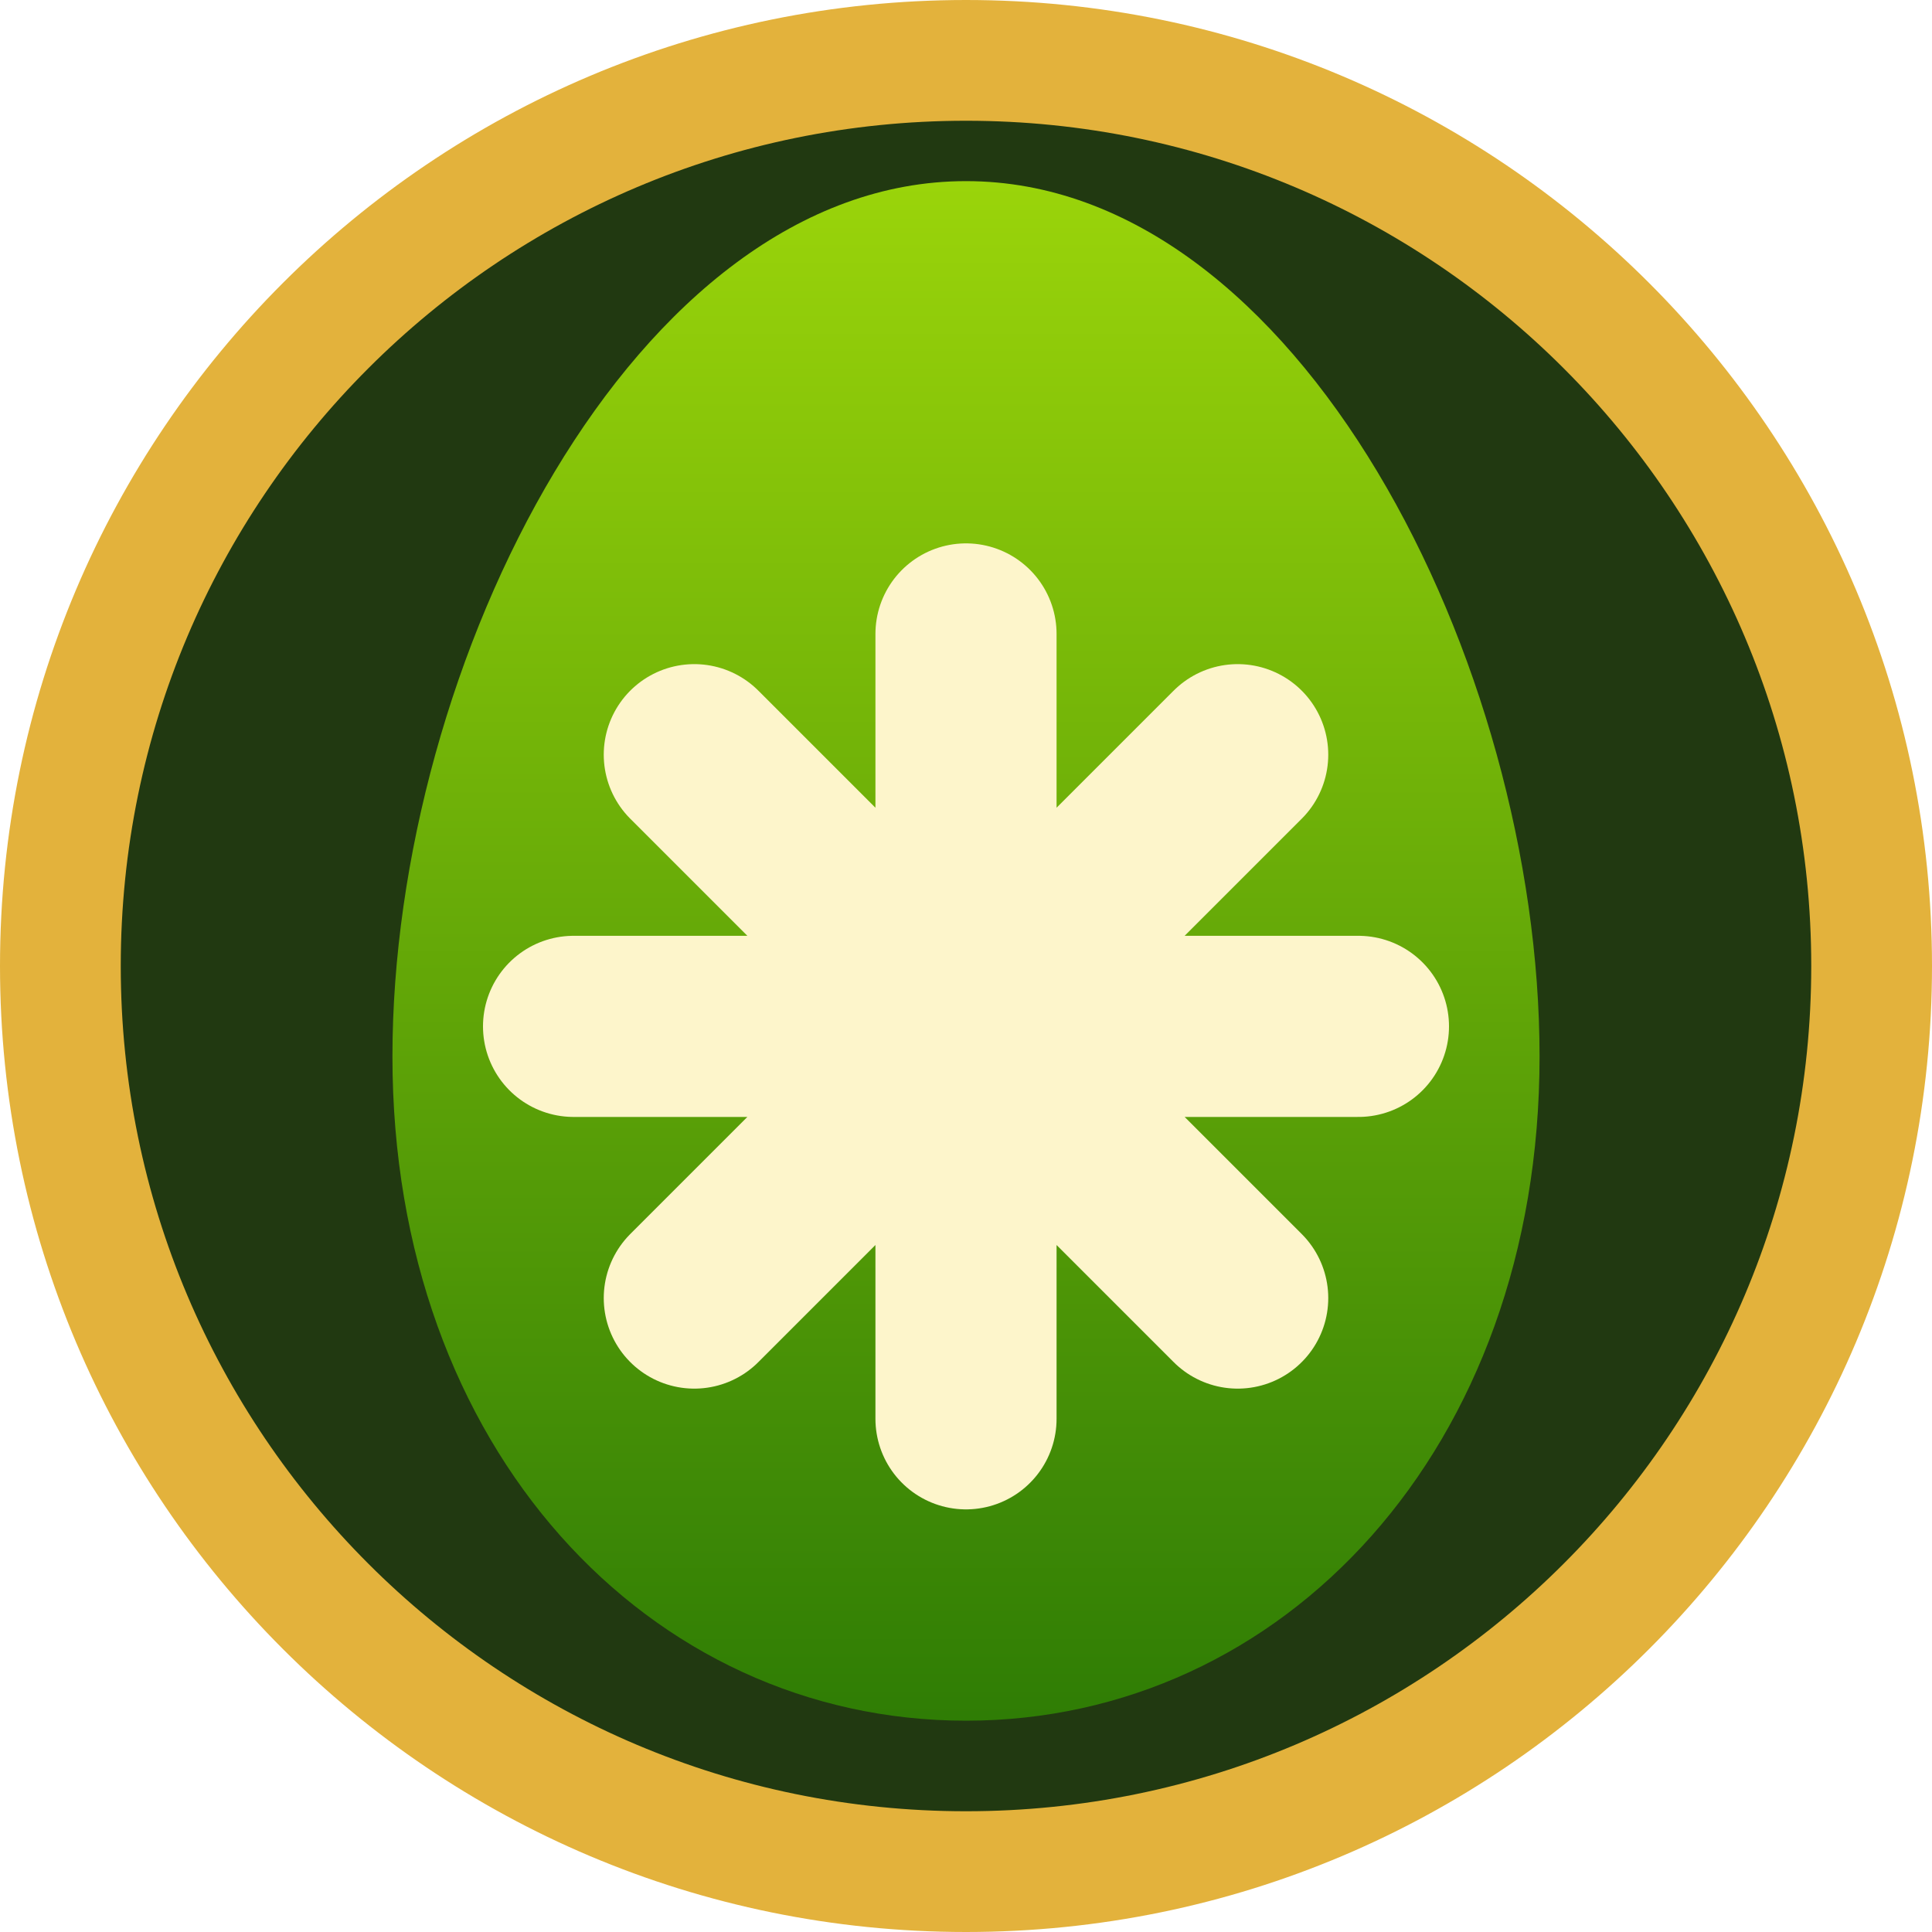
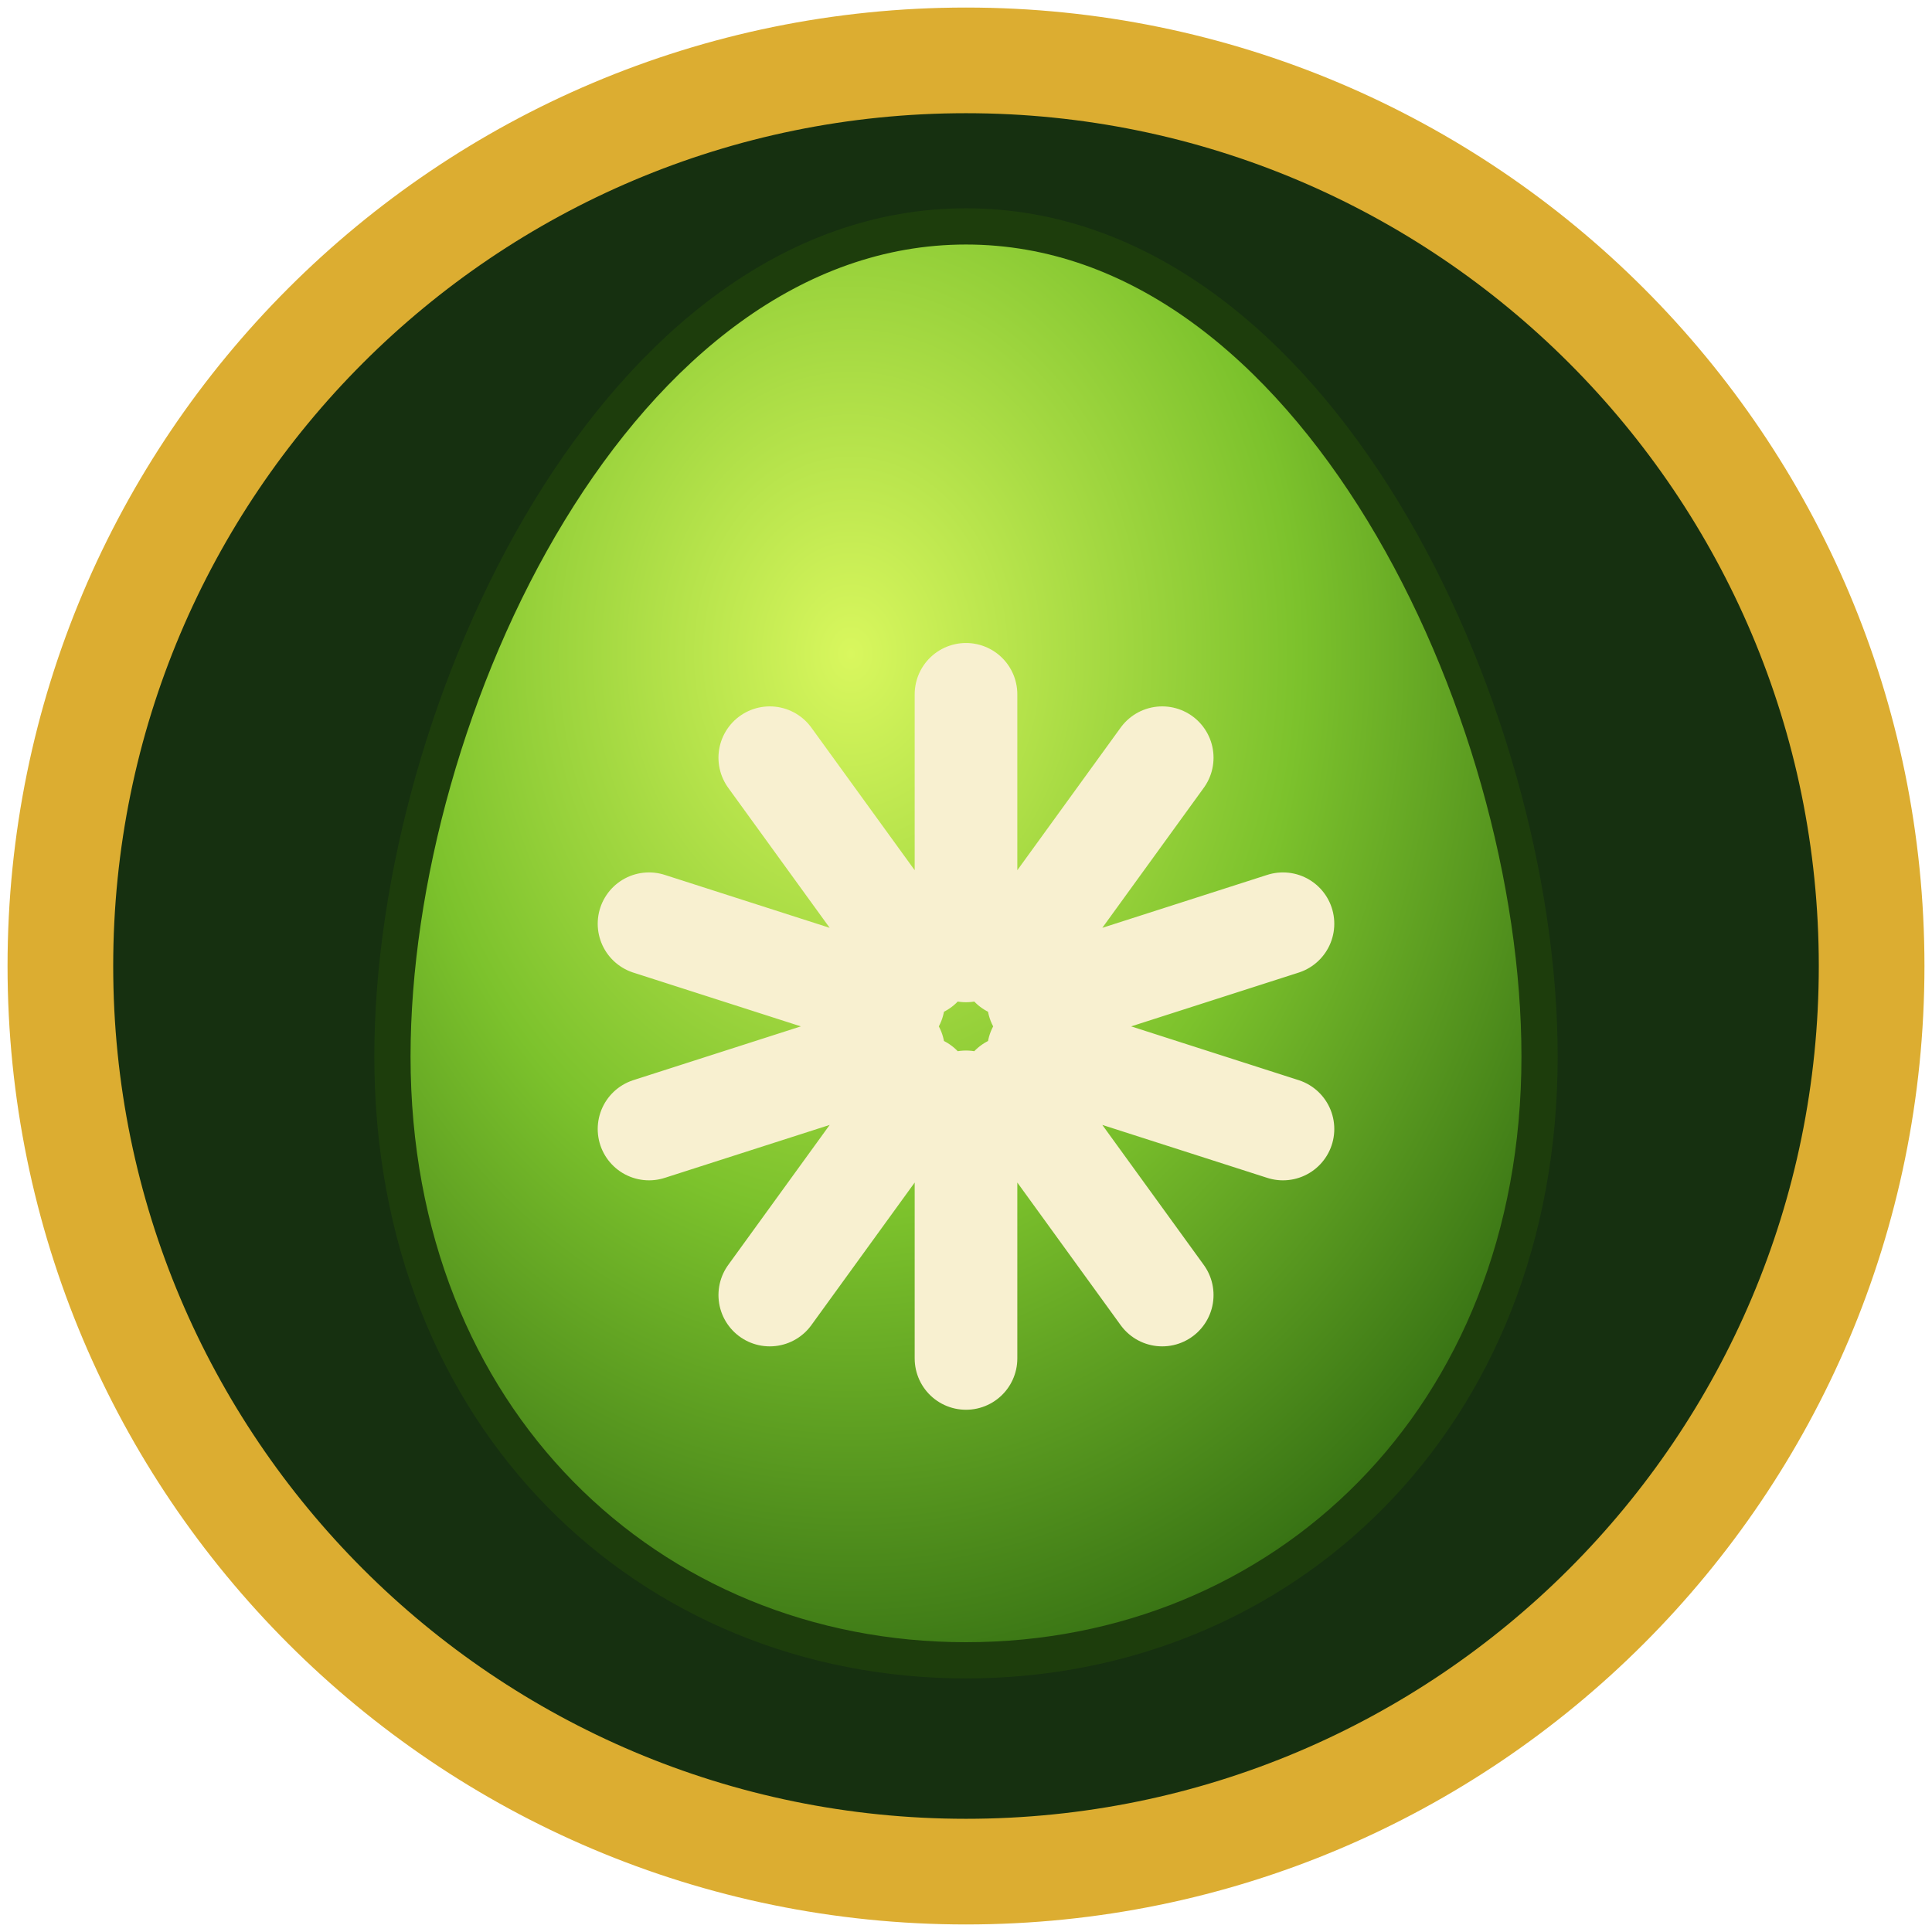
<svg xmlns="http://www.w3.org/2000/svg" viewBox="0 0 64 64">
  <defs>
-     <linearGradient id="egg" x1="0" y1="0" x2="0" y2="1">
-       <stop offset="0" stop-color="#9ad40a" />
-       <stop offset="1" stop-color="#2f7d05" />
-     </linearGradient>
+     <radialGradient id="egg" cx="40%" cy="30%" r="78%">
+       <stop offset="0" stop-color="#d9f75e" />
+       <stop offset="0.5" stop-color="#7cc22c" />
+       <stop offset="1" stop-color="#2c6510" />
+     </radialGradient>
  </defs>
-   <circle cx="32" cy="32" r="30" fill="#213911" stroke="#e3b23c" stroke-width="4" />
-   <path d="M32 6C21 6 13 22 13 35c0 13 8.5 22 19 22s19-9 19-22C51 22 43 6 32 6Z" fill="url(#egg)" />
-   <g transform="translate(32 34)" stroke="#fdf5cb" stroke-width="6" stroke-linecap="round">
-     <path d="M0-13V13M-13 0H13M-9-9 9 9M-9 9 9-9" />
+   <circle cx="32" cy="32" r="30" fill="#163010" stroke="#dcad31" stroke-width="3.5" />
+   <path d="M32 7.5C43.5 7.5 51 23.5 51 35C51 47 42.5 55 32 55S13 47 13 35C13 23.5 20.5 7.5 32 7.5Z" fill="url(#egg)" stroke="#1d3d0c" stroke-width="1.2" />
+   <g transform="translate(32 34)" stroke="#f8f0d0" stroke-width="3.4" stroke-linecap="round">
+     <path d="M0-2.5V-11M0 2.5V11M2.4-.8L10.5-3.4M-2.4-.8L-10.5-3.4M2.4 .8L10.5 3.4M-2.4 .8L-10.5 3.4M1.5-2L6.5-8.9M-1.5-2L-6.5-8.9M1.5 2L6.5 8.9M-1.5 2L-6.5 8.9" />
  </g>
</svg>
